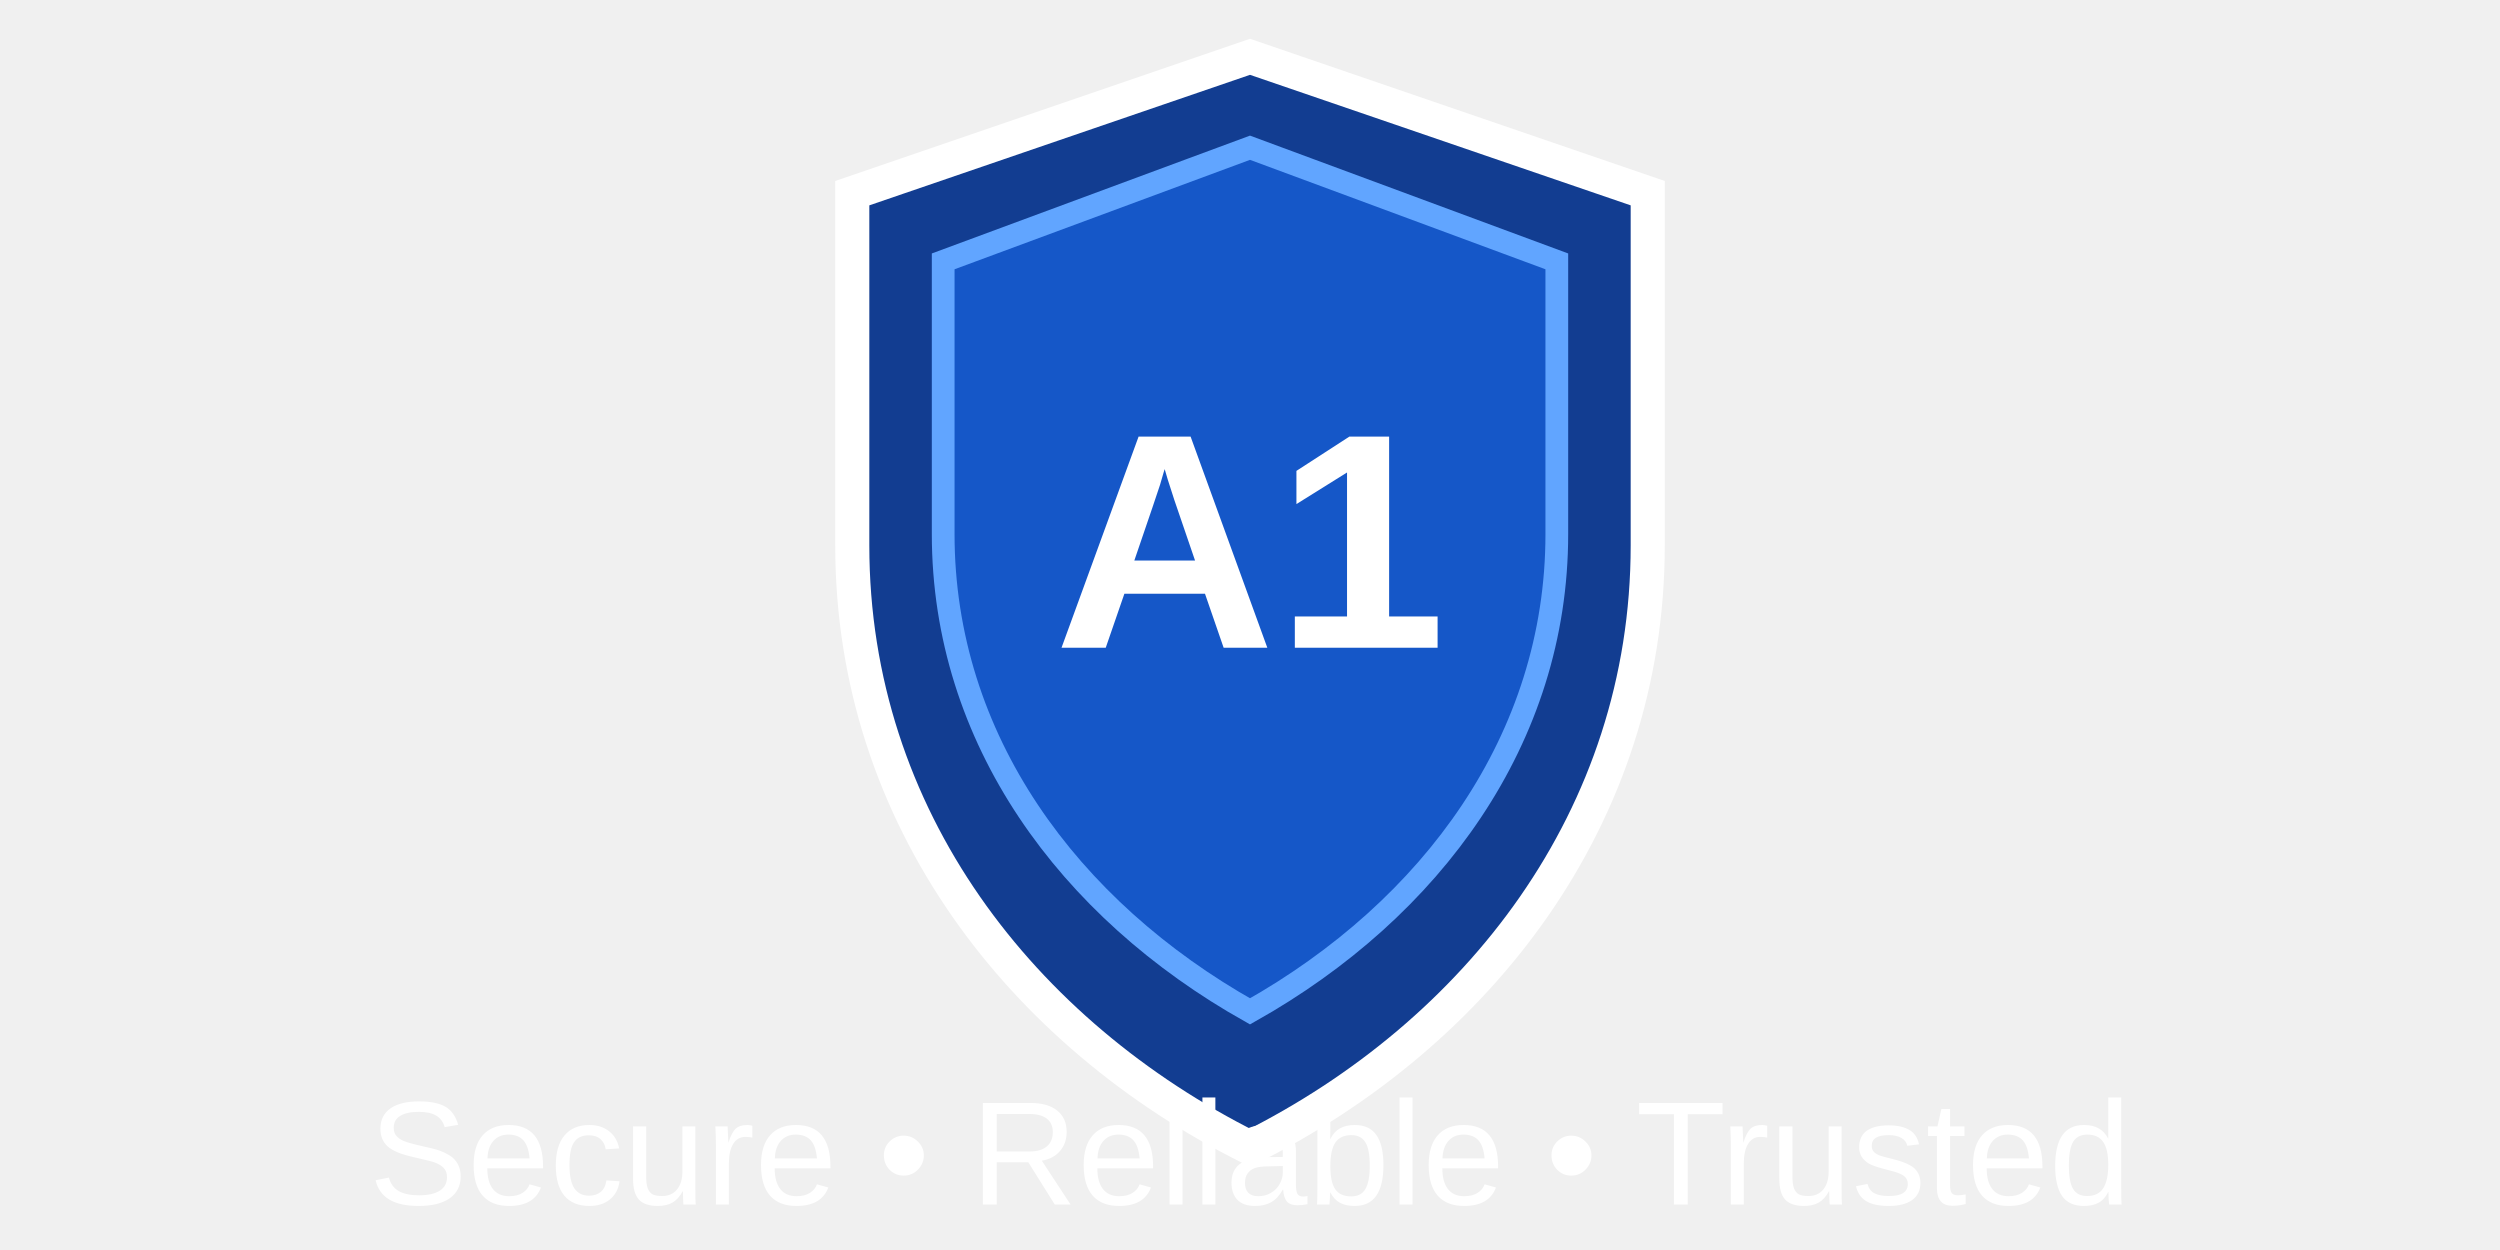
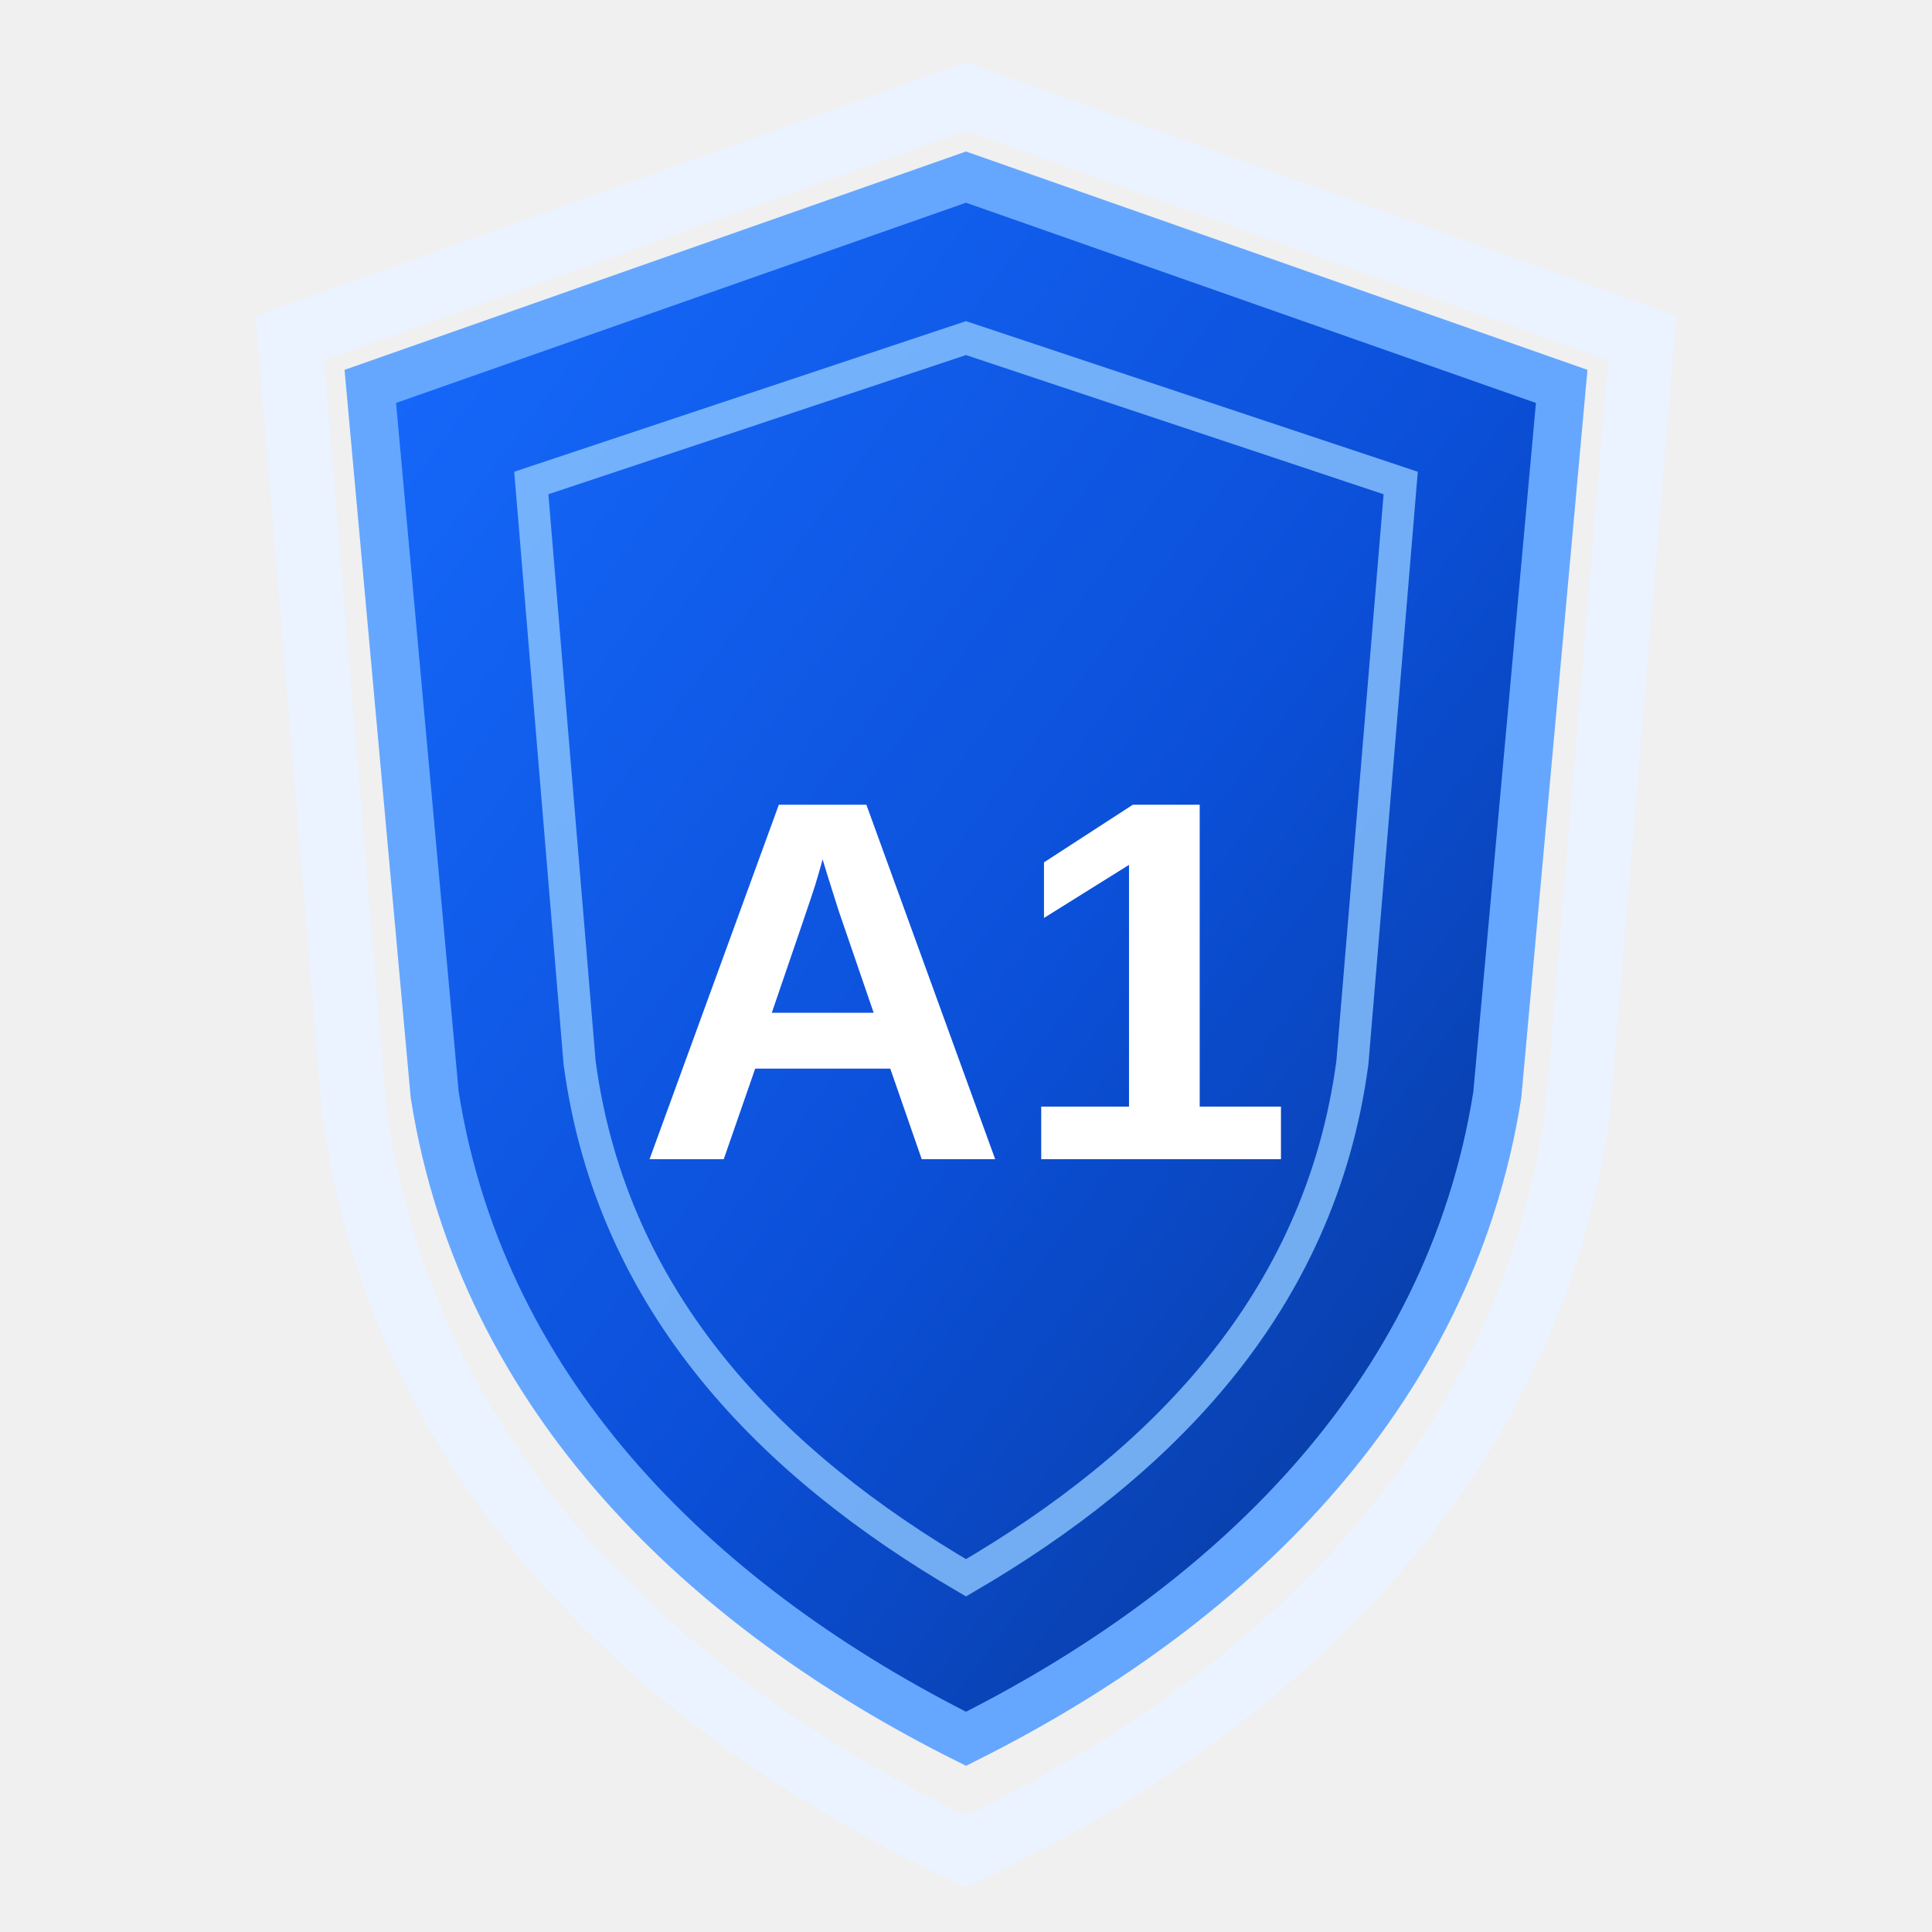
- <svg xmlns="http://www.w3.org/2000/svg" viewBox="0 0 220 110" preserveAspectRatio="xMidYMid meet">
-   <path d="M110 5 L145 17 V48        C145 72 130 91 110 101        C90 91 75 72 75 48 V17 Z" fill="#123d91" stroke="#ffffff" stroke-width="3" />
-   <path d="M110 13 L137 23 V47        C137 65 126 80 110 89        C94 80 83 65 83 47 V23 Z" fill="#1557c8" stroke="#61a5ff" stroke-width="2" />
-   <text x="110" y="57" text-anchor="middle" font-family="Arial, sans-serif" font-size="27" font-weight="700" fill="#ffffff">A1</text>
-   <text x="110" y="106" text-anchor="middle" font-family="Arial, sans-serif" font-size="13" font-weight="500" fill="#ffffff">Secure • Reliable • Trusted</text>
+ <svg xmlns="http://www.w3.org/2000/svg" viewBox="0 0 120 120" width="120" height="120">
+   <defs>
+     <linearGradient id="shieldBlue" x1="0" y1="0" x2="1" y2="1">
+       <stop offset="0%" stop-color="#176BFF" />
+       <stop offset="55%" stop-color="#0B4FD7" />
+       <stop offset="100%" stop-color="#07358F" />
+     </linearGradient>
+   </defs>
+   <path d="M60 6        L102 21        L98 69        C95 91 79 106 60 115        C41 106 25 91 22 69        L18 21        Z" fill="none" stroke="#EAF3FF" stroke-width="4" />
+   <path d="M60 11        L97 24        L93 68        C90 87 76 100 60 108        C44 100 30 87 27 68        L23 24        Z" fill="url(#shieldBlue)" stroke="#65A7FF" stroke-width="3" />
+   <path d="M60 21        L87 30        L84 66        C82 81 72 91 60 98        C48 91 38 81 36 66        L33 30        Z" fill="none" stroke="#8CC5FF" stroke-width="2" opacity=".8" />
+   <text x="60" y="72" text-anchor="middle" font-family="Arial, Helvetica, sans-serif" font-size="32" font-weight="700" fill="white">A1</text>
</svg>
